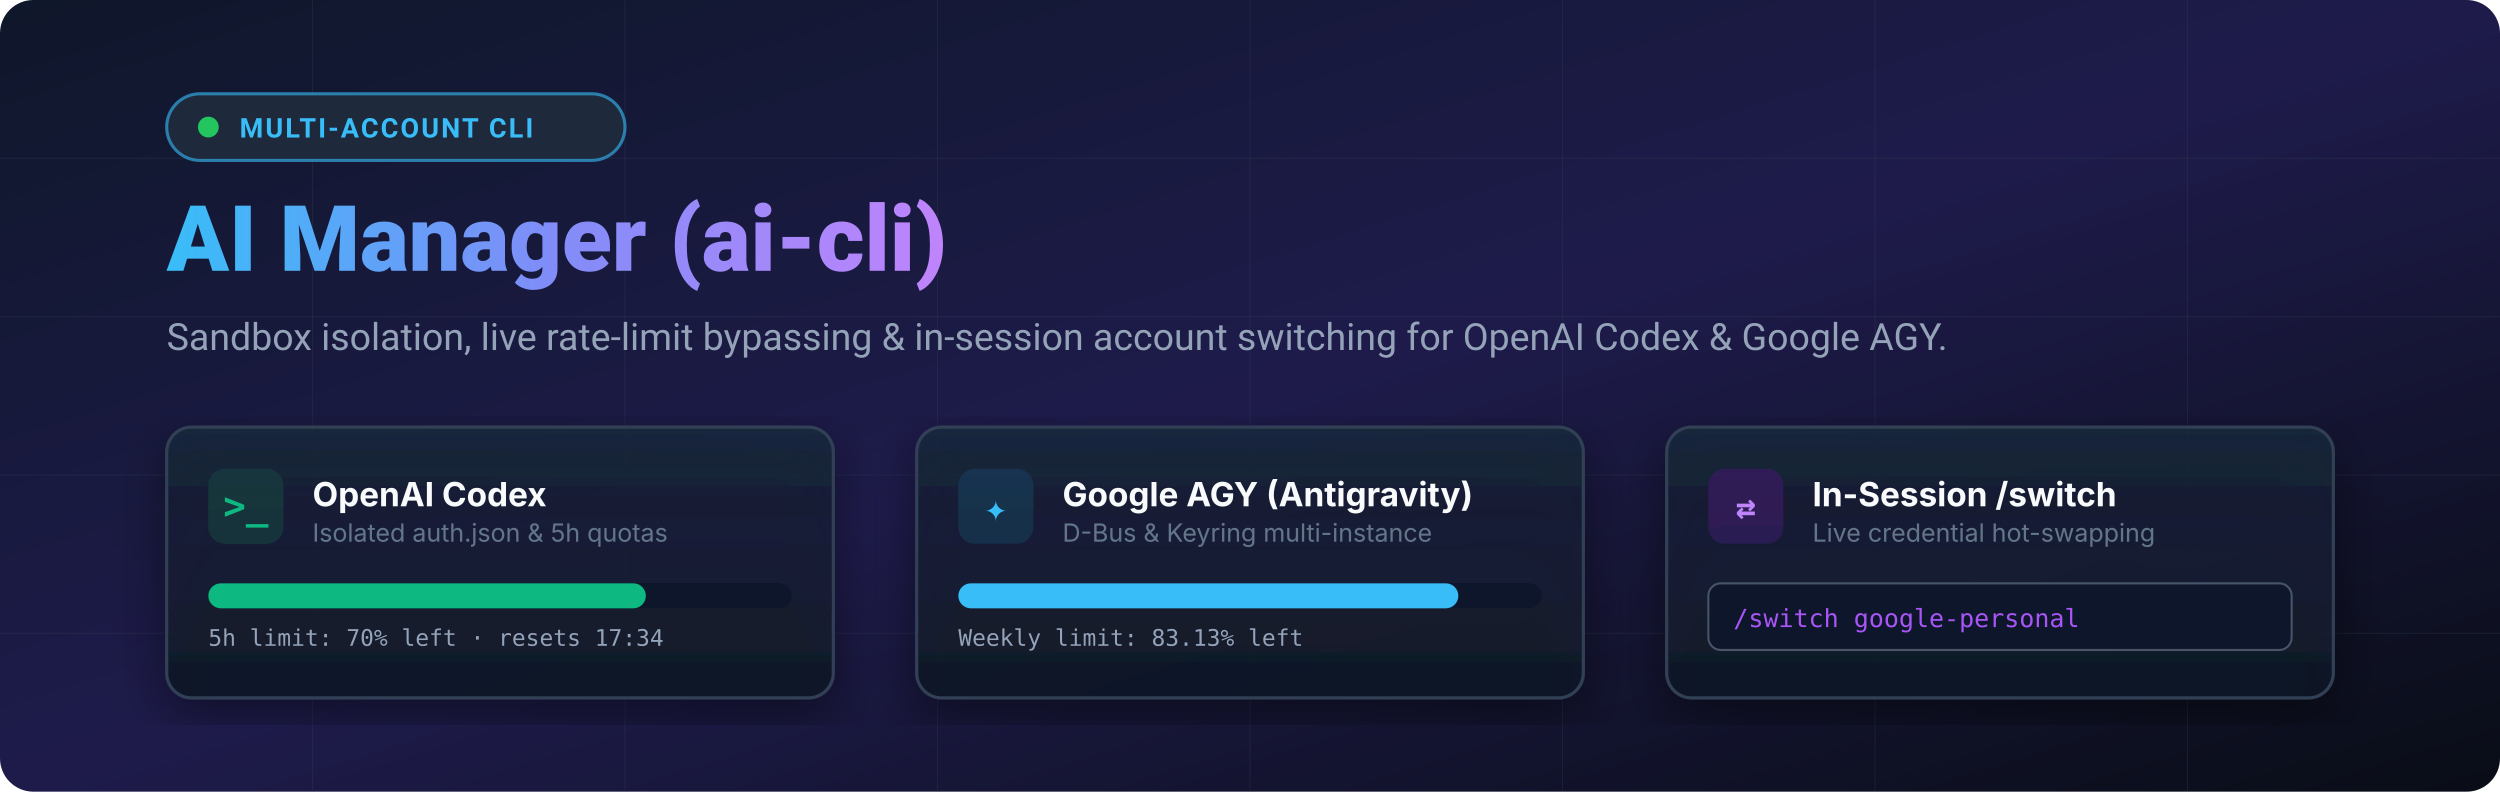
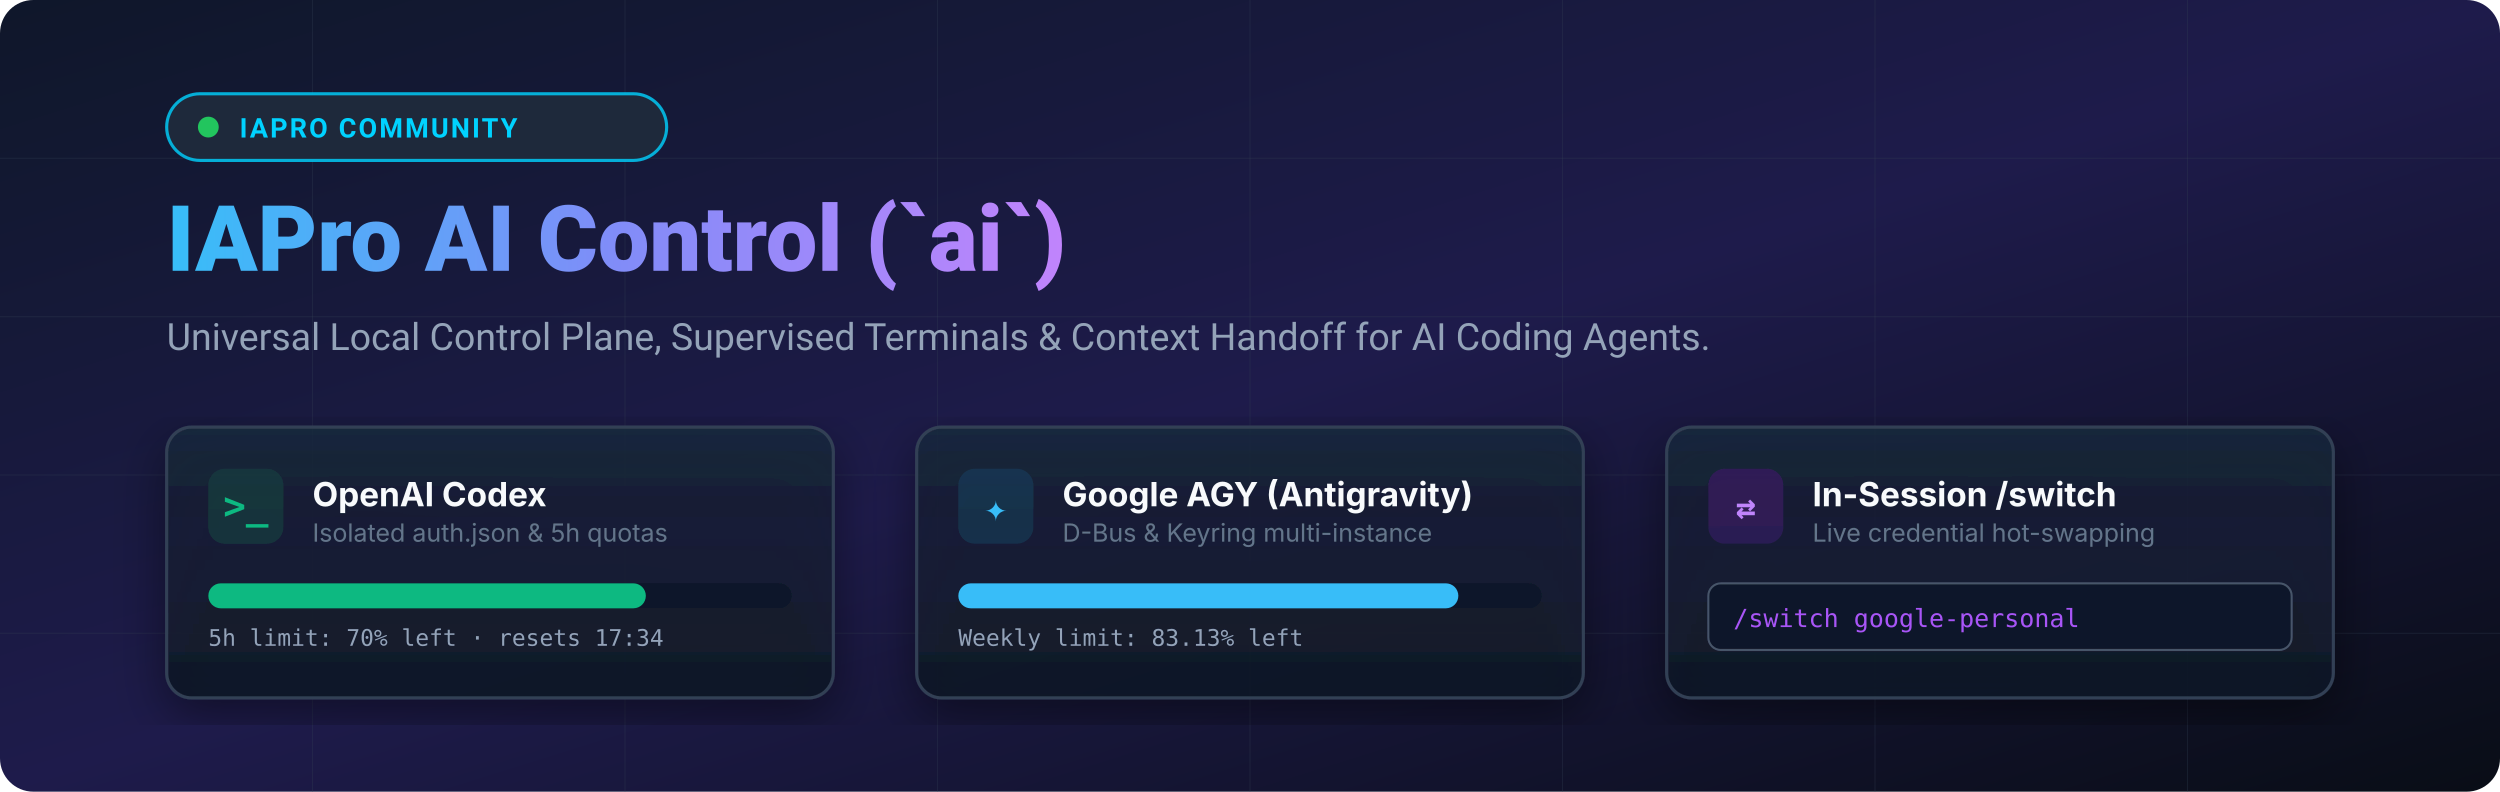
<svg xmlns="http://www.w3.org/2000/svg" viewBox="0 0 1200 380" width="100%" height="100%">
  <defs>
    <linearGradient id="bg" x1="0%" y1="0%" x2="100%" y2="100%">
      <stop offset="0%" stop-color="#0f172a" />
      <stop offset="50%" stop-color="#1e1b4b" />
      <stop offset="100%" stop-color="#090d16" />
    </linearGradient>
    <linearGradient id="glow" x1="0%" y1="0%" x2="100%" y2="0%">
      <stop offset="0%" stop-color="#38bdf8" />
      <stop offset="50%" stop-color="#818cf8" />
      <stop offset="100%" stop-color="#c084fc" />
    </linearGradient>
    <linearGradient id="cardBg" x1="0%" y1="0%" x2="0%" y2="100%">
      <stop offset="0%" stop-color="#1e293b" stop-opacity="0.8" />
      <stop offset="100%" stop-color="#0f172a" stop-opacity="0.9" />
    </linearGradient>
    <filter id="shadow" x="-10%" y="-10%" width="120%" height="120%">
      <feDropShadow dx="0" dy="8" stdDeviation="12" flood-color="#000000" flood-opacity="0.5" />
    </filter>
  </defs>
  <rect width="1200" height="380" rx="16" fill="url(#bg)" />
  <path d="M0,76 H1200 M0,152 H1200 M0,228 H1200 M0,304 H1200" stroke="#334155" stroke-width="0.5" stroke-opacity="0.3" />
  <path d="M150,0 V380 M300,0 V380 M450,0 V380 M600,0 V380 M750,0 V380 M900,0 V380 M1050,0 V380" stroke="#334155" stroke-width="0.5" stroke-opacity="0.3" />
-   <rect x="80" y="45" width="220" height="32" rx="16" fill="#1e293b" stroke="#38bdf8" stroke-width="1.5" stroke-opacity="0.6" />
+   <rect x="80" y="45" width="240" height="32" rx="16" fill="#1e293b" stroke="#00D2FF" stroke-width="1.5" stroke-opacity="0.8" />
  <circle cx="100" cy="61" r="5" fill="#22c55e" />
-   <text x="115" y="66" font-family="-apple-system, BlinkMacSystemFont, 'Segoe UI', Roboto, sans-serif" font-size="13" font-weight="600" fill="#38bdf8" letter-spacing="1">MULTI-ACCOUNT CLI</text>
-   <text x="80" y="130" font-family="-apple-system, BlinkMacSystemFont, 'Segoe UI', Roboto, sans-serif" font-size="44" font-weight="800" fill="url(#glow)">AI Manager (ai-cli)</text>
-   <text x="80" y="168" font-family="-apple-system, BlinkMacSystemFont, 'Segoe UI', Roboto, sans-serif" font-size="18" font-weight="400" fill="#94a3b8">Sandbox isolation, live rate-limit bypassing &amp; in-session account switching for OpenAI Codex &amp; Google AGY.</text>
+   <text x="115" y="66" font-family="-apple-system, BlinkMacSystemFont, 'Segoe UI', Roboto, sans-serif" font-size="13" font-weight="700" fill="#00D2FF" letter-spacing="1">IAPRO COMMUNITY</text>
+   <text x="80" y="130" font-family="-apple-system, BlinkMacSystemFont, 'Segoe UI', Roboto, sans-serif" font-size="44" font-weight="900" fill="url(#glow)">IAPro AI Control (`ai`)</text>
+   <text x="80" y="168" font-family="-apple-system, BlinkMacSystemFont, 'Segoe UI', Roboto, sans-serif" font-size="18" font-weight="400" fill="#94a3b8">Universal Local Control Plane, Supervised Terminals &amp; Context Handoff for AI Coding Agents.</text>
  <g transform="translate(80, 205)" filter="url(#shadow)">
    <rect width="320" height="130" rx="12" fill="url(#cardBg)" stroke="#334155" stroke-width="1.5" />
    <rect x="20" y="20" width="36" height="36" rx="8" fill="#047857" fill-opacity="0.2" />
    <text x="38" y="44" font-family="monospace" font-size="18" font-weight="bold" fill="#10b981" text-anchor="middle">&gt;_</text>
    <text x="70" y="38" font-family="-apple-system, BlinkMacSystemFont, sans-serif" font-size="16" font-weight="700" fill="#f8fafc">OpenAI Codex</text>
    <text x="70" y="55" font-family="-apple-system, BlinkMacSystemFont, sans-serif" font-size="12" fill="#64748b">Isolated auth.json &amp; 5h quotas</text>
    <rect x="20" y="75" width="280" height="12" rx="6" fill="#0f172a" />
    <rect x="20" y="75" width="210" height="12" rx="6" fill="#10b981" />
    <text x="20" y="105" font-family="monospace" font-size="11" fill="#94a3b8">5h limit: 70% left · resets 17:34</text>
  </g>
  <g transform="translate(440, 205)" filter="url(#shadow)">
    <rect width="320" height="130" rx="12" fill="url(#cardBg)" stroke="#334155" stroke-width="1.5" />
    <rect x="20" y="20" width="36" height="36" rx="8" fill="#0369a1" fill-opacity="0.2" />
    <text x="38" y="45" font-family="monospace" font-size="18" font-weight="bold" fill="#38bdf8" text-anchor="middle">✦</text>
    <text x="70" y="38" font-family="-apple-system, BlinkMacSystemFont, sans-serif" font-size="16" font-weight="700" fill="#f8fafc">Google AGY (Antigravity)</text>
    <text x="70" y="55" font-family="-apple-system, BlinkMacSystemFont, sans-serif" font-size="12" fill="#64748b">D-Bus &amp; Keyring multi-instance</text>
    <rect x="20" y="75" width="280" height="12" rx="6" fill="#0f172a" />
    <rect x="20" y="75" width="240" height="12" rx="6" fill="#38bdf8" />
    <text x="20" y="105" font-family="monospace" font-size="11" fill="#94a3b8">Weekly limit: 83.13% left</text>
  </g>
  <g transform="translate(800, 205)" filter="url(#shadow)">
    <rect width="320" height="130" rx="12" fill="url(#cardBg)" stroke="#334155" stroke-width="1.5" />
    <rect x="20" y="20" width="36" height="36" rx="8" fill="#7e22ce" fill-opacity="0.2" />
    <text x="38" y="44" font-family="monospace" font-size="16" font-weight="bold" fill="#c084fc" text-anchor="middle">⇄</text>
    <text x="70" y="38" font-family="-apple-system, BlinkMacSystemFont, sans-serif" font-size="16" font-weight="700" fill="#f8fafc">In-Session /switch</text>
    <text x="70" y="55" font-family="-apple-system, BlinkMacSystemFont, sans-serif" font-size="12" fill="#64748b">Live credential hot-swapping</text>
    <rect x="20" y="75" width="280" height="32" rx="6" fill="#0f172a" stroke="#475569" stroke-width="1" />
    <text x="32" y="96" font-family="monospace" font-size="12" fill="#a855f7">/switch google-personal</text>
  </g>
</svg>
